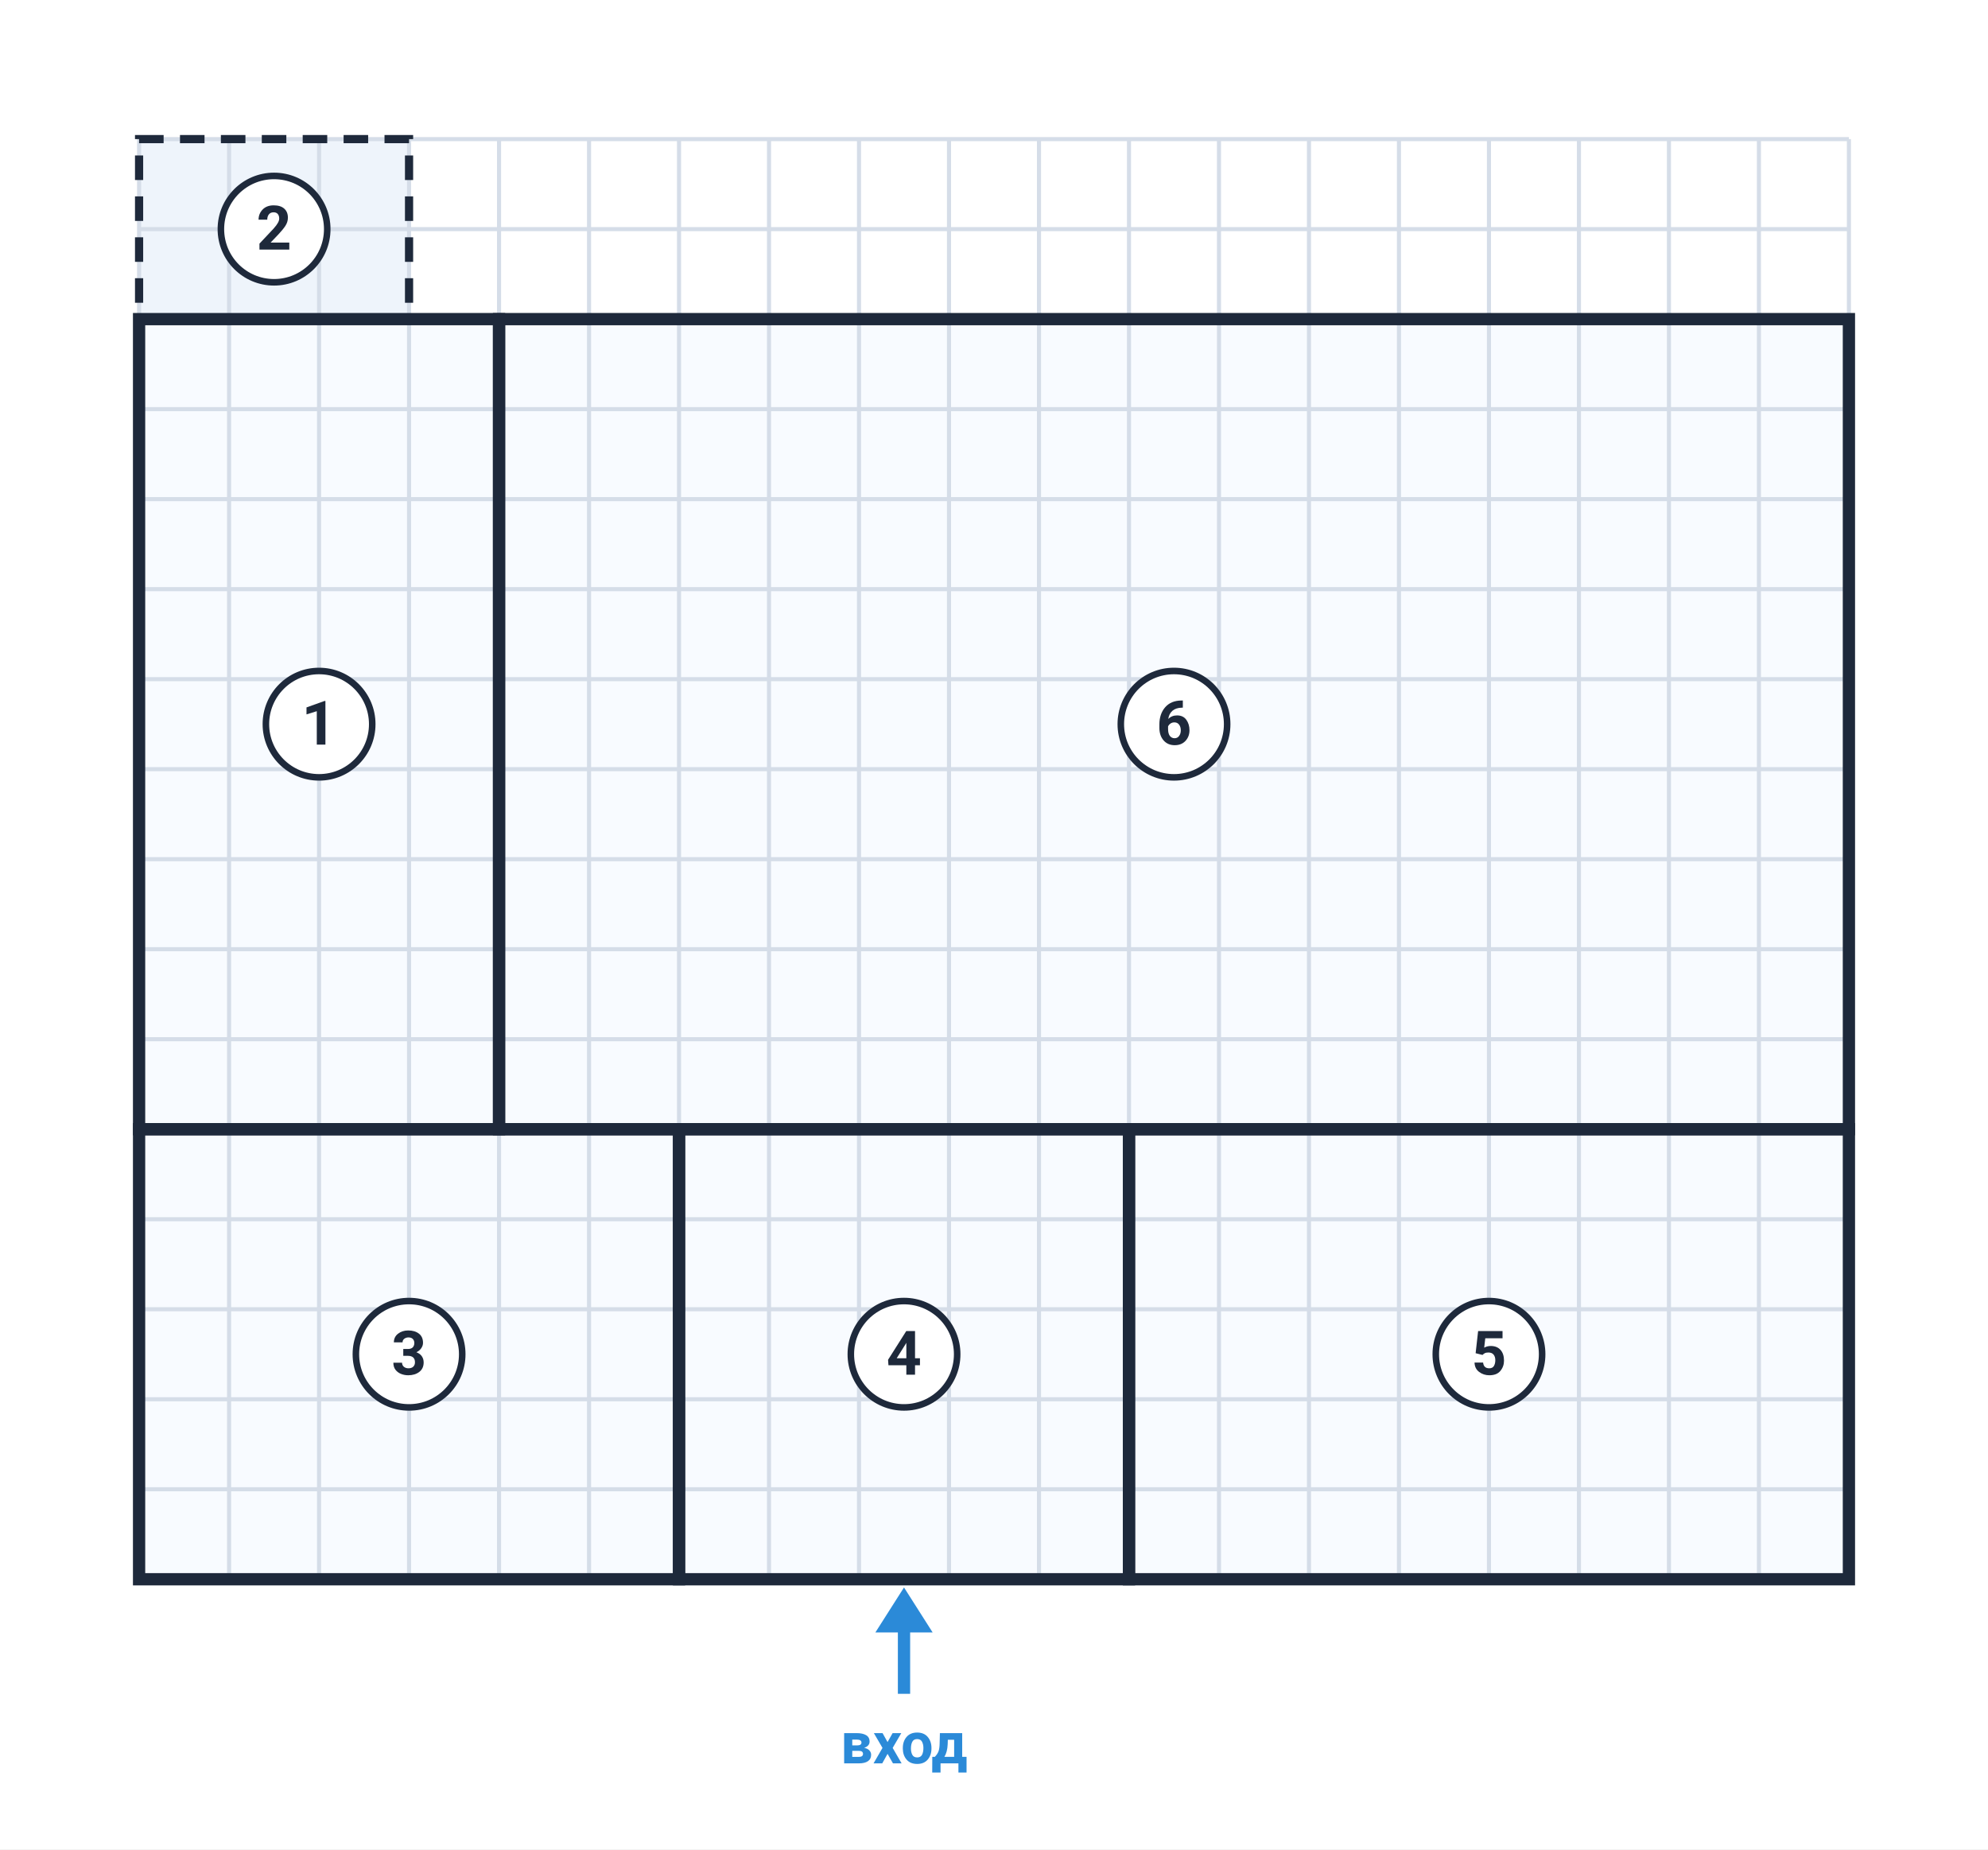
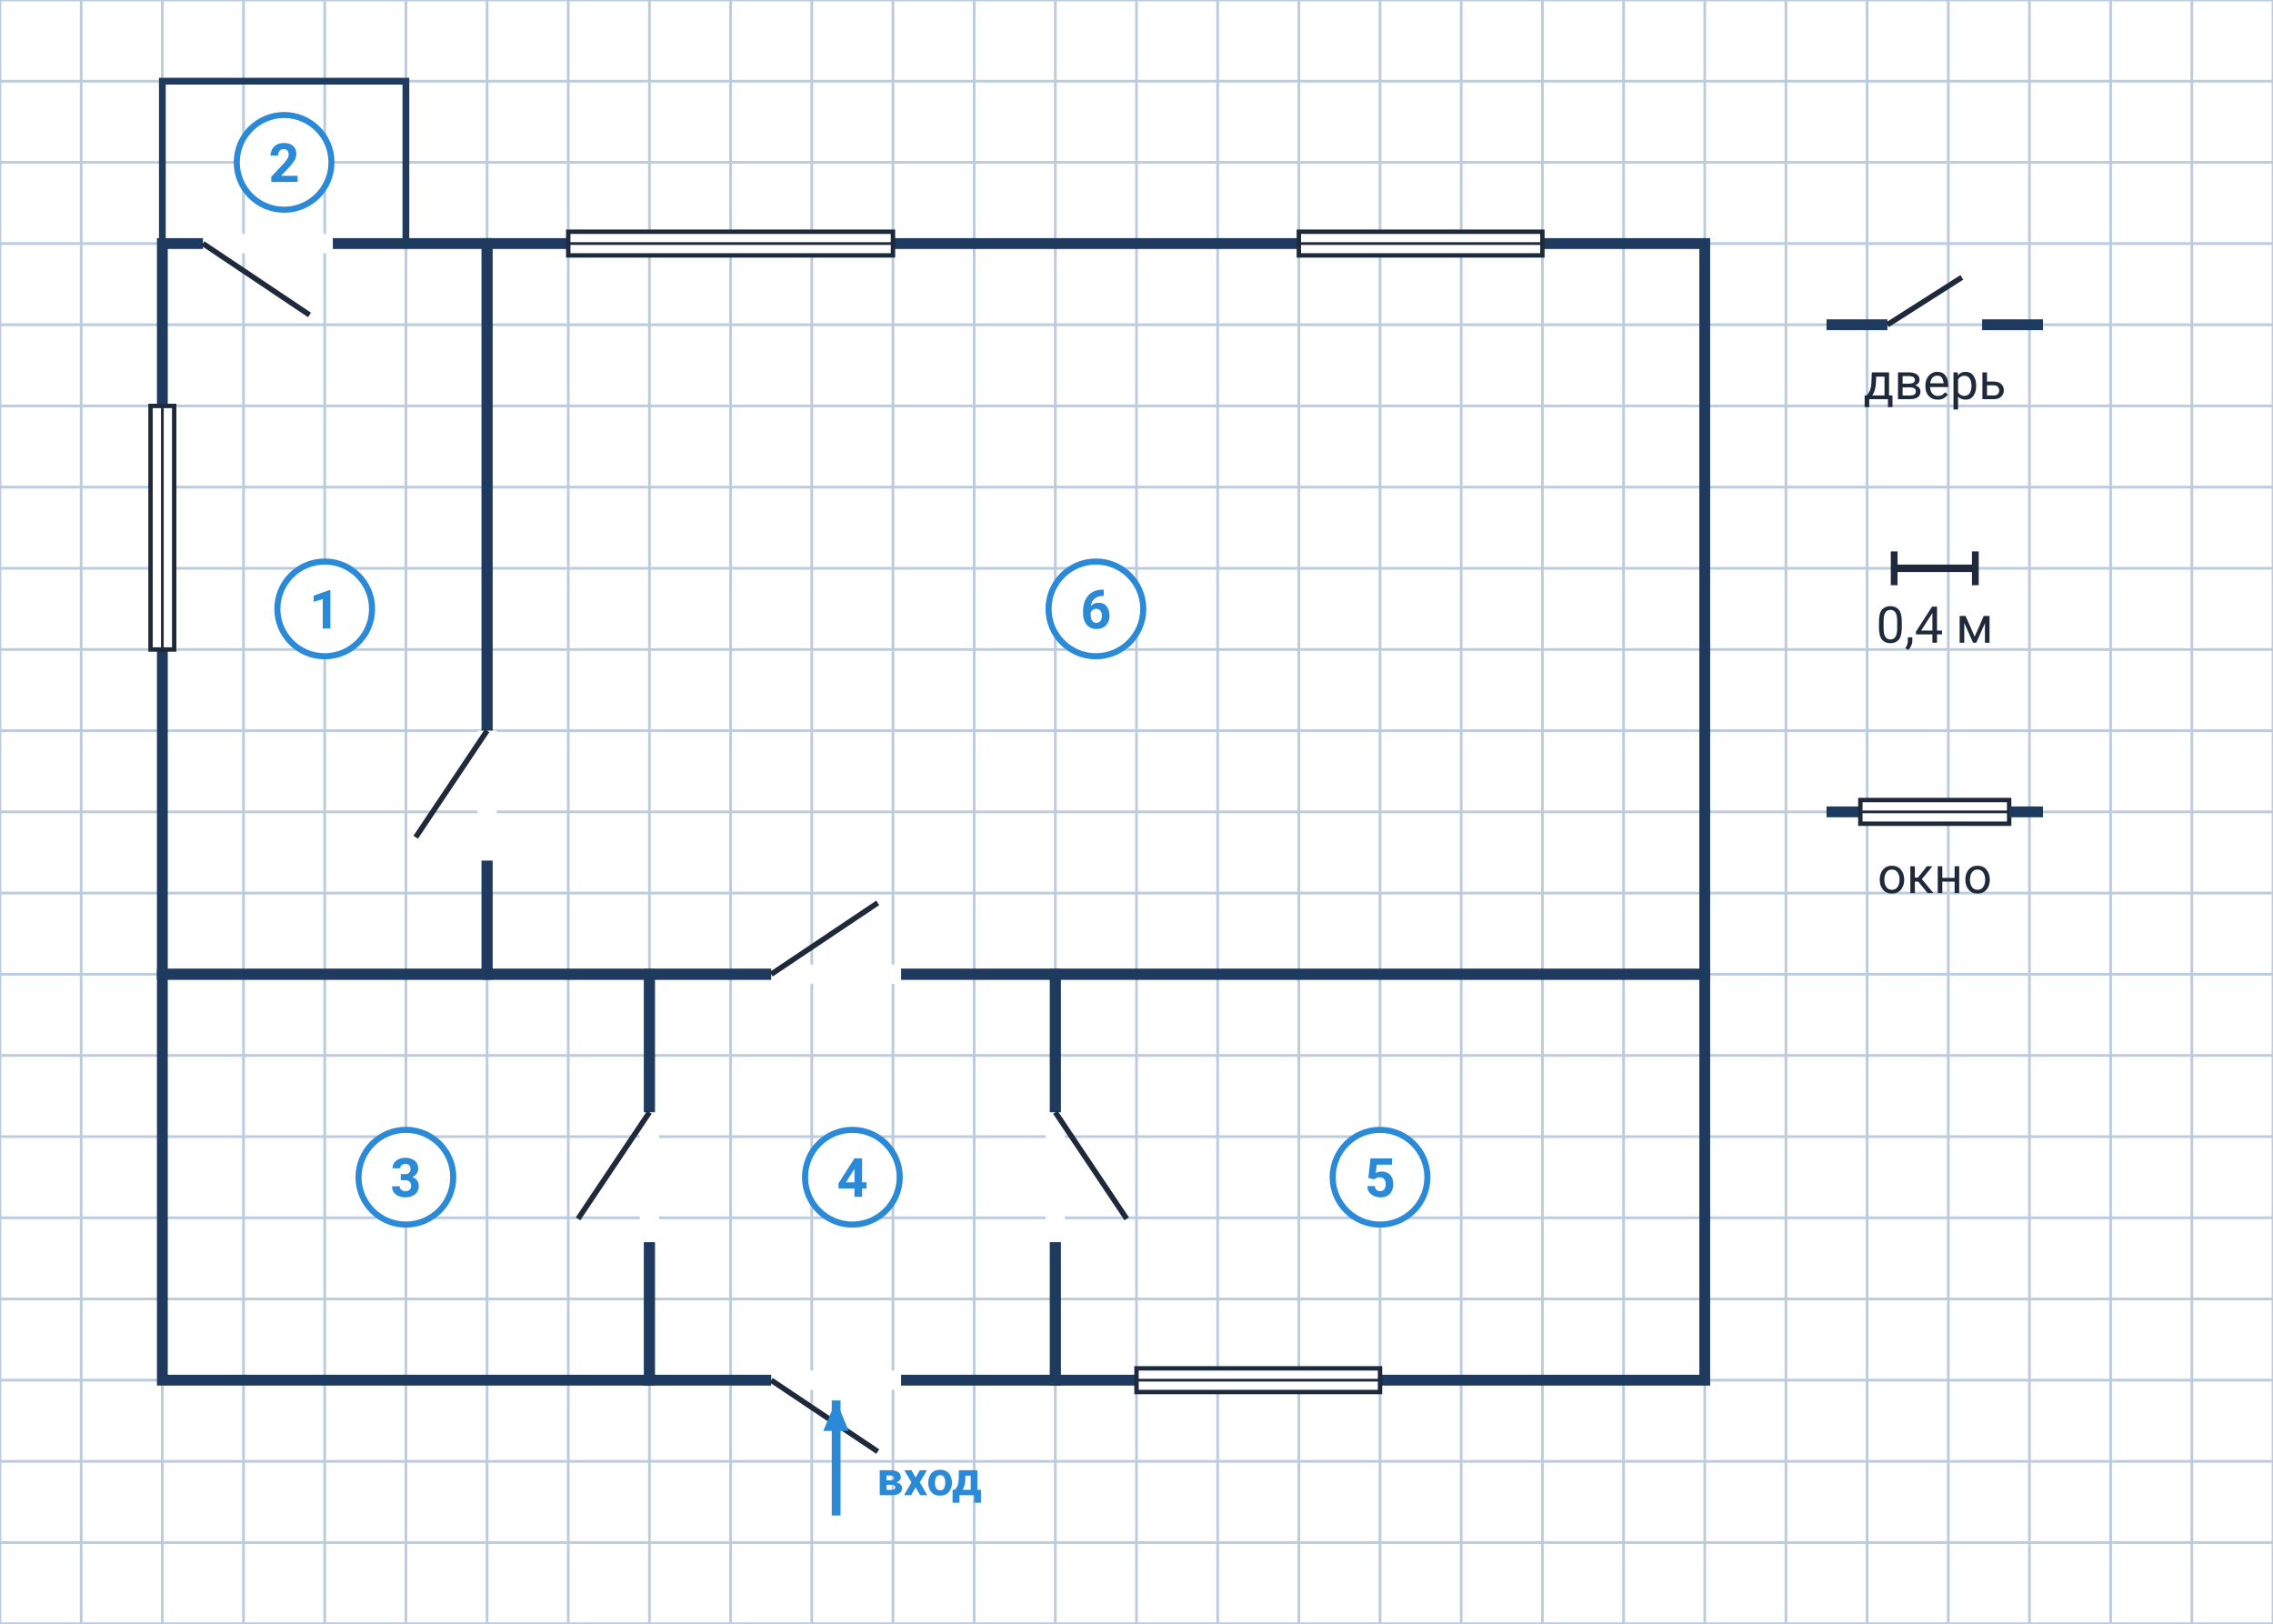
- <svg xmlns="http://www.w3.org/2000/svg" viewBox="0 0 486 452" width="486" height="452">
-   <rect width="486" height="452" fill="white" />
-   <rect x="122" y="78" width="330" height="198" fill="#f8fbff" />
-   <rect x="34" y="78" width="88" height="198" fill="#f8fbff" />
-   <rect x="34" y="276" width="132" height="110" fill="#f8fbff" />
-   <rect x="276" y="276" width="176" height="110" fill="#f8fbff" />
-   <rect x="166" y="276" width="110" height="110" fill="#f8fbff" />
-   <rect x="34" y="34" width="66" height="44" fill="#eef4fb" />
-   <line x1="34" y1="34" x2="34" y2="386" stroke="#d5dde8" stroke-width="1" />
-   <line x1="56" y1="34" x2="56" y2="386" stroke="#d5dde8" stroke-width="1" />
-   <line x1="78" y1="34" x2="78" y2="386" stroke="#d5dde8" stroke-width="1" />
-   <line x1="100" y1="34" x2="100" y2="386" stroke="#d5dde8" stroke-width="1" />
-   <line x1="122" y1="34" x2="122" y2="386" stroke="#d5dde8" stroke-width="1" />
-   <line x1="144" y1="34" x2="144" y2="386" stroke="#d5dde8" stroke-width="1" />
-   <line x1="166" y1="34" x2="166" y2="386" stroke="#d5dde8" stroke-width="1" />
-   <line x1="188" y1="34" x2="188" y2="386" stroke="#d5dde8" stroke-width="1" />
-   <line x1="210" y1="34" x2="210" y2="386" stroke="#d5dde8" stroke-width="1" />
-   <line x1="232" y1="34" x2="232" y2="386" stroke="#d5dde8" stroke-width="1" />
-   <line x1="254" y1="34" x2="254" y2="386" stroke="#d5dde8" stroke-width="1" />
-   <line x1="276" y1="34" x2="276" y2="386" stroke="#d5dde8" stroke-width="1" />
-   <line x1="298" y1="34" x2="298" y2="386" stroke="#d5dde8" stroke-width="1" />
-   <line x1="320" y1="34" x2="320" y2="386" stroke="#d5dde8" stroke-width="1" />
-   <line x1="342" y1="34" x2="342" y2="386" stroke="#d5dde8" stroke-width="1" />
-   <line x1="364" y1="34" x2="364" y2="386" stroke="#d5dde8" stroke-width="1" />
-   <line x1="386" y1="34" x2="386" y2="386" stroke="#d5dde8" stroke-width="1" />
-   <line x1="408" y1="34" x2="408" y2="386" stroke="#d5dde8" stroke-width="1" />
-   <line x1="430" y1="34" x2="430" y2="386" stroke="#d5dde8" stroke-width="1" />
-   <line x1="452" y1="34" x2="452" y2="386" stroke="#d5dde8" stroke-width="1" />
-   <line x1="34" y1="34" x2="452" y2="34" stroke="#d5dde8" stroke-width="1" />
-   <line x1="34" y1="56" x2="452" y2="56" stroke="#d5dde8" stroke-width="1" />
-   <line x1="34" y1="78" x2="452" y2="78" stroke="#d5dde8" stroke-width="1" />
-   <line x1="34" y1="100" x2="452" y2="100" stroke="#d5dde8" stroke-width="1" />
-   <line x1="34" y1="122" x2="452" y2="122" stroke="#d5dde8" stroke-width="1" />
-   <line x1="34" y1="144" x2="452" y2="144" stroke="#d5dde8" stroke-width="1" />
-   <line x1="34" y1="166" x2="452" y2="166" stroke="#d5dde8" stroke-width="1" />
-   <line x1="34" y1="188" x2="452" y2="188" stroke="#d5dde8" stroke-width="1" />
-   <line x1="34" y1="210" x2="452" y2="210" stroke="#d5dde8" stroke-width="1" />
-   <line x1="34" y1="232" x2="452" y2="232" stroke="#d5dde8" stroke-width="1" />
-   <line x1="34" y1="254" x2="452" y2="254" stroke="#d5dde8" stroke-width="1" />
-   <line x1="34" y1="276" x2="452" y2="276" stroke="#d5dde8" stroke-width="1" />
-   <line x1="34" y1="298" x2="452" y2="298" stroke="#d5dde8" stroke-width="1" />
-   <line x1="34" y1="320" x2="452" y2="320" stroke="#d5dde8" stroke-width="1" />
-   <line x1="34" y1="342" x2="452" y2="342" stroke="#d5dde8" stroke-width="1" />
-   <line x1="34" y1="364" x2="452" y2="364" stroke="#d5dde8" stroke-width="1" />
-   <line x1="34" y1="386" x2="452" y2="386" stroke="#d5dde8" stroke-width="1" />
-   <rect x="122.0" y="78.0" width="330.0" height="198.0" fill="none" stroke="#1e293b" stroke-width="3" />
-   <rect x="34.0" y="78.0" width="88.0" height="198.0" fill="none" stroke="#1e293b" stroke-width="3" />
-   <rect x="34.0" y="276.0" width="132.0" height="110.0" fill="none" stroke="#1e293b" stroke-width="3" />
-   <rect x="276.0" y="276.0" width="176.0" height="110.0" fill="none" stroke="#1e293b" stroke-width="3" />
-   <rect x="166.0" y="276.0" width="110.0" height="110.0" fill="none" stroke="#1e293b" stroke-width="3" />
-   <rect x="34.0" y="34.0" width="66.0" height="44.0" fill="none" stroke="#1e293b" stroke-width="2" stroke-dasharray="6 4" />
-   <circle cx="287.0" cy="177.0" r="13" fill="white" stroke="#1e293b" stroke-width="1.6" />
-   <text x="287.0" y="182.0" font-size="15" text-anchor="middle" fill="#1e293b" font-weight="bold" font-family="-apple-system,Segoe UI,Roboto,Arial,sans-serif">6</text>
-   <circle cx="78.0" cy="177.0" r="13" fill="white" stroke="#1e293b" stroke-width="1.6" />
-   <text x="78.0" y="182.0" font-size="15" text-anchor="middle" fill="#1e293b" font-weight="bold" font-family="-apple-system,Segoe UI,Roboto,Arial,sans-serif">1</text>
-   <circle cx="100.0" cy="331.0" r="13" fill="white" stroke="#1e293b" stroke-width="1.6" />
-   <text x="100.0" y="336.0" font-size="15" text-anchor="middle" fill="#1e293b" font-weight="bold" font-family="-apple-system,Segoe UI,Roboto,Arial,sans-serif">3</text>
-   <circle cx="364.0" cy="331.0" r="13" fill="white" stroke="#1e293b" stroke-width="1.6" />
-   <text x="364.0" y="336.0" font-size="15" text-anchor="middle" fill="#1e293b" font-weight="bold" font-family="-apple-system,Segoe UI,Roboto,Arial,sans-serif">5</text>
-   <circle cx="221.0" cy="331.0" r="13" fill="white" stroke="#1e293b" stroke-width="1.6" />
-   <text x="221.0" y="336.0" font-size="15" text-anchor="middle" fill="#1e293b" font-weight="bold" font-family="-apple-system,Segoe UI,Roboto,Arial,sans-serif">4</text>
-   <circle cx="67.0" cy="56.0" r="13" fill="white" stroke="#1e293b" stroke-width="1.6" />
-   <text x="67.0" y="61.0" font-size="15" text-anchor="middle" fill="#1e293b" font-weight="bold" font-family="-apple-system,Segoe UI,Roboto,Arial,sans-serif">2</text>
-   <line x1="221.0" y1="414" x2="221.0" y2="397" stroke="#2b8ad8" stroke-width="3" />
-   <polygon points="221.0,388 214.0,399 228.0,399" fill="#2b8ad8" />
-   <text x="221.0" y="431.0" font-size="14" text-anchor="middle" fill="#2b8ad8" font-weight="bold" font-family="-apple-system,Segoe UI,Roboto,Arial,sans-serif">вход</text>
+ <svg xmlns="http://www.w3.org/2000/svg" viewBox="0 0 672 480" width="672" height="480">
+   <rect width="672" height="480" fill="white" />
+   <rect width="672" height="480" fill="white" />
+   <line x1="0.0" y1="0.0" x2="0.0" y2="480.0" stroke="#bccbde" stroke-width="0.8" stroke-linecap="butt" />
+   <line x1="24.0" y1="0.0" x2="24.0" y2="480.0" stroke="#bccbde" stroke-width="0.8" stroke-linecap="butt" />
+   <line x1="48.0" y1="0.0" x2="48.0" y2="480.0" stroke="#bccbde" stroke-width="0.8" stroke-linecap="butt" />
+   <line x1="72.0" y1="0.0" x2="72.0" y2="480.0" stroke="#bccbde" stroke-width="0.8" stroke-linecap="butt" />
+   <line x1="96.0" y1="0.0" x2="96.0" y2="480.0" stroke="#bccbde" stroke-width="0.8" stroke-linecap="butt" />
+   <line x1="120.0" y1="0.0" x2="120.0" y2="480.0" stroke="#bccbde" stroke-width="0.8" stroke-linecap="butt" />
+   <line x1="144.0" y1="0.0" x2="144.0" y2="480.0" stroke="#bccbde" stroke-width="0.8" stroke-linecap="butt" />
+   <line x1="168.0" y1="0.0" x2="168.0" y2="480.0" stroke="#bccbde" stroke-width="0.8" stroke-linecap="butt" />
+   <line x1="192.0" y1="0.0" x2="192.0" y2="480.0" stroke="#bccbde" stroke-width="0.8" stroke-linecap="butt" />
+   <line x1="216.0" y1="0.0" x2="216.0" y2="480.0" stroke="#bccbde" stroke-width="0.8" stroke-linecap="butt" />
+   <line x1="240.0" y1="0.0" x2="240.0" y2="480.0" stroke="#bccbde" stroke-width="0.8" stroke-linecap="butt" />
+   <line x1="264.0" y1="0.0" x2="264.0" y2="480.0" stroke="#bccbde" stroke-width="0.8" stroke-linecap="butt" />
+   <line x1="288.0" y1="0.0" x2="288.0" y2="480.0" stroke="#bccbde" stroke-width="0.8" stroke-linecap="butt" />
+   <line x1="312.0" y1="0.0" x2="312.0" y2="480.0" stroke="#bccbde" stroke-width="0.8" stroke-linecap="butt" />
+   <line x1="336.0" y1="0.0" x2="336.0" y2="480.0" stroke="#bccbde" stroke-width="0.8" stroke-linecap="butt" />
+   <line x1="360.0" y1="0.0" x2="360.0" y2="480.0" stroke="#bccbde" stroke-width="0.8" stroke-linecap="butt" />
+   <line x1="384.0" y1="0.0" x2="384.0" y2="480.0" stroke="#bccbde" stroke-width="0.8" stroke-linecap="butt" />
+   <line x1="408.0" y1="0.0" x2="408.0" y2="480.0" stroke="#bccbde" stroke-width="0.8" stroke-linecap="butt" />
+   <line x1="432.0" y1="0.0" x2="432.0" y2="480.0" stroke="#bccbde" stroke-width="0.8" stroke-linecap="butt" />
+   <line x1="456.0" y1="0.0" x2="456.0" y2="480.0" stroke="#bccbde" stroke-width="0.8" stroke-linecap="butt" />
+   <line x1="480.0" y1="0.0" x2="480.0" y2="480.0" stroke="#bccbde" stroke-width="0.8" stroke-linecap="butt" />
+   <line x1="504.0" y1="0.0" x2="504.0" y2="480.0" stroke="#bccbde" stroke-width="0.8" stroke-linecap="butt" />
+   <line x1="528.0" y1="0.0" x2="528.0" y2="480.0" stroke="#bccbde" stroke-width="0.8" stroke-linecap="butt" />
+   <line x1="552.0" y1="0.0" x2="552.0" y2="480.0" stroke="#bccbde" stroke-width="0.8" stroke-linecap="butt" />
+   <line x1="576.0" y1="0.0" x2="576.0" y2="480.0" stroke="#bccbde" stroke-width="0.8" stroke-linecap="butt" />
+   <line x1="600.0" y1="0.0" x2="600.0" y2="480.0" stroke="#bccbde" stroke-width="0.8" stroke-linecap="butt" />
+   <line x1="624.0" y1="0.0" x2="624.0" y2="480.0" stroke="#bccbde" stroke-width="0.8" stroke-linecap="butt" />
+   <line x1="648.0" y1="0.0" x2="648.0" y2="480.0" stroke="#bccbde" stroke-width="0.8" stroke-linecap="butt" />
+   <line x1="672.0" y1="0.0" x2="672.0" y2="480.0" stroke="#bccbde" stroke-width="0.8" stroke-linecap="butt" />
+   <line x1="0.0" y1="0.0" x2="672.0" y2="0.0" stroke="#bccbde" stroke-width="0.8" stroke-linecap="butt" />
+   <line x1="0.0" y1="24.0" x2="672.0" y2="24.0" stroke="#bccbde" stroke-width="0.8" stroke-linecap="butt" />
+   <line x1="0.0" y1="48.0" x2="672.0" y2="48.0" stroke="#bccbde" stroke-width="0.8" stroke-linecap="butt" />
+   <line x1="0.0" y1="72.0" x2="672.0" y2="72.0" stroke="#bccbde" stroke-width="0.8" stroke-linecap="butt" />
+   <line x1="0.0" y1="96.0" x2="672.0" y2="96.0" stroke="#bccbde" stroke-width="0.8" stroke-linecap="butt" />
+   <line x1="0.0" y1="120.0" x2="672.0" y2="120.0" stroke="#bccbde" stroke-width="0.8" stroke-linecap="butt" />
+   <line x1="0.0" y1="144.0" x2="672.0" y2="144.0" stroke="#bccbde" stroke-width="0.8" stroke-linecap="butt" />
+   <line x1="0.0" y1="168.0" x2="672.0" y2="168.0" stroke="#bccbde" stroke-width="0.8" stroke-linecap="butt" />
+   <line x1="0.0" y1="192.0" x2="672.0" y2="192.0" stroke="#bccbde" stroke-width="0.8" stroke-linecap="butt" />
+   <line x1="0.0" y1="216.0" x2="672.0" y2="216.0" stroke="#bccbde" stroke-width="0.8" stroke-linecap="butt" />
+   <line x1="0.0" y1="240.0" x2="672.0" y2="240.0" stroke="#bccbde" stroke-width="0.8" stroke-linecap="butt" />
+   <line x1="0.0" y1="264.0" x2="672.0" y2="264.0" stroke="#bccbde" stroke-width="0.8" stroke-linecap="butt" />
+   <line x1="0.0" y1="288.0" x2="672.0" y2="288.0" stroke="#bccbde" stroke-width="0.8" stroke-linecap="butt" />
+   <line x1="0.0" y1="312.0" x2="672.0" y2="312.0" stroke="#bccbde" stroke-width="0.8" stroke-linecap="butt" />
+   <line x1="0.0" y1="336.0" x2="672.0" y2="336.0" stroke="#bccbde" stroke-width="0.8" stroke-linecap="butt" />
+   <line x1="0.0" y1="360.0" x2="672.0" y2="360.0" stroke="#bccbde" stroke-width="0.8" stroke-linecap="butt" />
+   <line x1="0.0" y1="384.0" x2="672.0" y2="384.0" stroke="#bccbde" stroke-width="0.8" stroke-linecap="butt" />
+   <line x1="0.0" y1="408.0" x2="672.0" y2="408.0" stroke="#bccbde" stroke-width="0.8" stroke-linecap="butt" />
+   <line x1="0.0" y1="432.0" x2="672.0" y2="432.0" stroke="#bccbde" stroke-width="0.8" stroke-linecap="butt" />
+   <line x1="0.0" y1="456.0" x2="672.0" y2="456.0" stroke="#bccbde" stroke-width="0.8" stroke-linecap="butt" />
+   <line x1="0.0" y1="480.0" x2="672.0" y2="480.0" stroke="#bccbde" stroke-width="0.8" stroke-linecap="butt" />
+   <rect x="144" y="72" width="360" height="216" fill="none" stroke="#1f3a5f" stroke-width="3.2" />
+   <rect x="48" y="72" width="96" height="216" fill="none" stroke="#1f3a5f" stroke-width="3.2" />
+   <rect x="48" y="288" width="144" height="120" fill="none" stroke="#1f3a5f" stroke-width="3.2" />
+   <rect x="312" y="288" width="192" height="120" fill="none" stroke="#1f3a5f" stroke-width="3.2" />
+   <rect x="192" y="288" width="120" height="120" fill="none" stroke="#1f3a5f" stroke-width="3.2" />
+   <rect x="48" y="24" width="72" height="48" fill="none" stroke="#1f3a5f" stroke-width="2" />
+   <rect x="168.0" y="68.5" width="96.0" height="7" fill="white" stroke="#1e293b" stroke-width="1.3" />
+   <line x1="168.0" y1="72.0" x2="264.0" y2="72.0" stroke="#1e293b" stroke-width="0.8" stroke-linecap="butt" />
+   <rect x="384.0" y="68.5" width="72.0" height="7" fill="white" stroke="#1e293b" stroke-width="1.3" />
+   <line x1="384.0" y1="72.0" x2="456.0" y2="72.0" stroke="#1e293b" stroke-width="0.8" stroke-linecap="butt" />
+   <rect x="336.0" y="404.5" width="72.0" height="7" fill="white" stroke="#1e293b" stroke-width="1.3" />
+   <line x1="336.0" y1="408.0" x2="408.0" y2="408.0" stroke="#1e293b" stroke-width="0.8" stroke-linecap="butt" />
+   <rect x="44.5" y="120.0" width="7" height="72.0" fill="white" stroke="#1e293b" stroke-width="1.3" />
+   <line x1="48.0" y1="120.0" x2="48.0" y2="192.0" stroke="#1e293b" stroke-width="0.8" stroke-linecap="butt" />
+   <line x1="192.0" y1="328.8" x2="192.0" y2="367.2" stroke="white" stroke-width="5.7" stroke-linecap="butt" />
+   <line x1="192.0" y1="328.8" x2="170.9" y2="360.3" stroke="#1e293b" stroke-width="1.6" stroke-linecap="butt" />
+   <line x1="312.0" y1="328.8" x2="312.0" y2="367.2" stroke="white" stroke-width="5.7" stroke-linecap="butt" />
+   <line x1="312.0" y1="328.8" x2="333.1" y2="360.3" stroke="#1e293b" stroke-width="1.6" stroke-linecap="butt" />
+   <line x1="228.0" y1="288.0" x2="266.4" y2="288.0" stroke="white" stroke-width="5.7" stroke-linecap="butt" />
+   <line x1="228.0" y1="288.0" x2="259.5" y2="266.9" stroke="#1e293b" stroke-width="1.6" stroke-linecap="butt" />
+   <line x1="144.0" y1="216.0" x2="144.0" y2="254.4" stroke="white" stroke-width="5.7" stroke-linecap="butt" />
+   <line x1="144.0" y1="216.0" x2="122.9" y2="247.5" stroke="#1e293b" stroke-width="1.6" stroke-linecap="butt" />
+   <line x1="60.0" y1="72.0" x2="98.4" y2="72.0" stroke="white" stroke-width="5.7" stroke-linecap="butt" />
+   <line x1="60.0" y1="72.0" x2="91.5" y2="93.1" stroke="#1e293b" stroke-width="1.6" stroke-linecap="butt" />
+   <line x1="228.0" y1="408.0" x2="266.4" y2="408.0" stroke="white" stroke-width="5.7" stroke-linecap="butt" />
+   <line x1="228.0" y1="408.0" x2="259.5" y2="429.1" stroke="#1e293b" stroke-width="1.6" stroke-linecap="butt" />
+   <line x1="247.2" y1="448.0" x2="247.2" y2="414.0" stroke="#2b8ad8" stroke-width="2.6" stroke-linecap="butt" />
+   <polygon points="247.2,414.0 250.9,423.0 243.4,423.0" fill="#2b8ad8" />
+   <text x="259.2" y="442.0" font-size="14" text-anchor="start" fill="#2b8ad8" font-weight="bold" font-family="-apple-system,Segoe UI,Roboto,Arial,sans-serif">вход</text>
+   <circle cx="324.0" cy="180.0" r="14" fill="white" stroke="#2b8ad8" stroke-width="1.8" />
+   <text x="324.0" y="185.8" font-size="16" text-anchor="middle" fill="#2b8ad8" font-weight="bold" font-family="-apple-system,Segoe UI,Roboto,Arial,sans-serif">6</text>
+   <circle cx="96.0" cy="180.0" r="14" fill="white" stroke="#2b8ad8" stroke-width="1.8" />
+   <text x="96.0" y="185.8" font-size="16" text-anchor="middle" fill="#2b8ad8" font-weight="bold" font-family="-apple-system,Segoe UI,Roboto,Arial,sans-serif">1</text>
+   <circle cx="120.0" cy="348.0" r="14" fill="white" stroke="#2b8ad8" stroke-width="1.8" />
+   <text x="120.0" y="353.8" font-size="16" text-anchor="middle" fill="#2b8ad8" font-weight="bold" font-family="-apple-system,Segoe UI,Roboto,Arial,sans-serif">3</text>
+   <circle cx="408.0" cy="348.0" r="14" fill="white" stroke="#2b8ad8" stroke-width="1.8" />
+   <text x="408.0" y="353.8" font-size="16" text-anchor="middle" fill="#2b8ad8" font-weight="bold" font-family="-apple-system,Segoe UI,Roboto,Arial,sans-serif">5</text>
+   <circle cx="252.0" cy="348.0" r="14" fill="white" stroke="#2b8ad8" stroke-width="1.8" />
+   <text x="252.0" y="353.8" font-size="16" text-anchor="middle" fill="#2b8ad8" font-weight="bold" font-family="-apple-system,Segoe UI,Roboto,Arial,sans-serif">4</text>
+   <circle cx="84.0" cy="48.0" r="14" fill="white" stroke="#2b8ad8" stroke-width="1.8" />
+   <text x="84.0" y="53.8" font-size="16" text-anchor="middle" fill="#2b8ad8" font-weight="bold" font-family="-apple-system,Segoe UI,Roboto,Arial,sans-serif">2</text>
+   <line x1="540.0" y1="96.0" x2="558.0" y2="96.0" stroke="#1f3a5f" stroke-width="3.2" stroke-linecap="butt" />
+   <line x1="586.0" y1="96.0" x2="604.0" y2="96.0" stroke="#1f3a5f" stroke-width="3.2" stroke-linecap="butt" />
+   <line x1="558.0" y1="96.0" x2="580.0" y2="82.0" stroke="#1e293b" stroke-width="1.6" stroke-linecap="butt" />
+   <text x="572.0" y="118.0" font-size="15" text-anchor="middle" fill="#1e293b" font-weight="normal" font-family="-apple-system,Segoe UI,Roboto,Arial,sans-serif">дверь</text>
+   <line x1="560.0" y1="168.0" x2="584.0" y2="168.0" stroke="#1e293b" stroke-width="2.2" stroke-linecap="butt" />
+   <line x1="560.0" y1="163.0" x2="560.0" y2="173.0" stroke="#1e293b" stroke-width="2" stroke-linecap="butt" />
+   <line x1="584.0" y1="163.0" x2="584.0" y2="173.0" stroke="#1e293b" stroke-width="2" stroke-linecap="butt" />
+   <text x="572.0" y="190.0" font-size="15" text-anchor="middle" fill="#1e293b" font-weight="normal" font-family="-apple-system,Segoe UI,Roboto,Arial,sans-serif">0,4 м</text>
+   <line x1="540.0" y1="240.0" x2="550.0" y2="240.0" stroke="#1f3a5f" stroke-width="3.2" stroke-linecap="butt" />
+   <rect x="550.0" y="236.5" width="44.0" height="7" fill="white" stroke="#1e293b" stroke-width="1.3" />
+   <line x1="550.0" y1="240.0" x2="594.0" y2="240.0" stroke="#1e293b" stroke-width="0.8" stroke-linecap="butt" />
+   <line x1="594.0" y1="240.0" x2="604.0" y2="240.0" stroke="#1f3a5f" stroke-width="3.2" stroke-linecap="butt" />
+   <text x="572.0" y="264.0" font-size="15" text-anchor="middle" fill="#1e293b" font-weight="normal" font-family="-apple-system,Segoe UI,Roboto,Arial,sans-serif">окно</text>
</svg>
